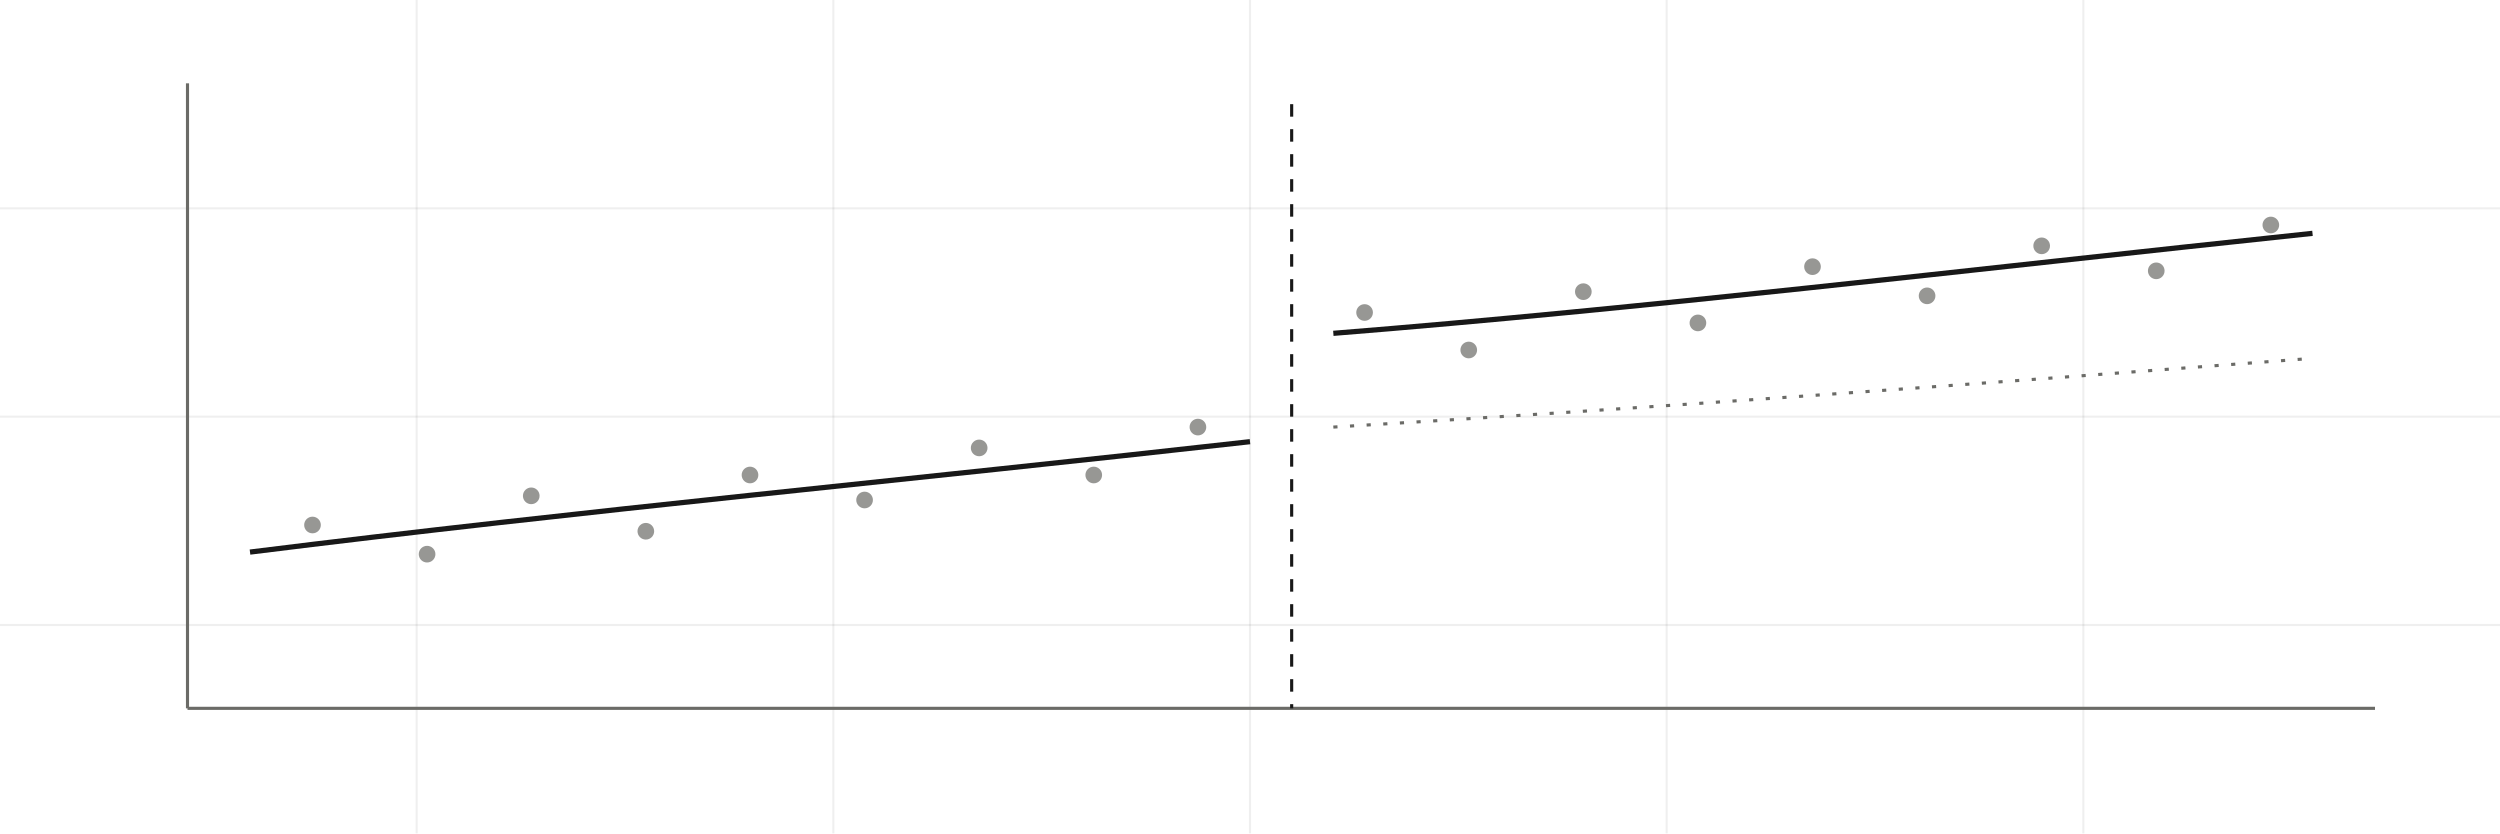
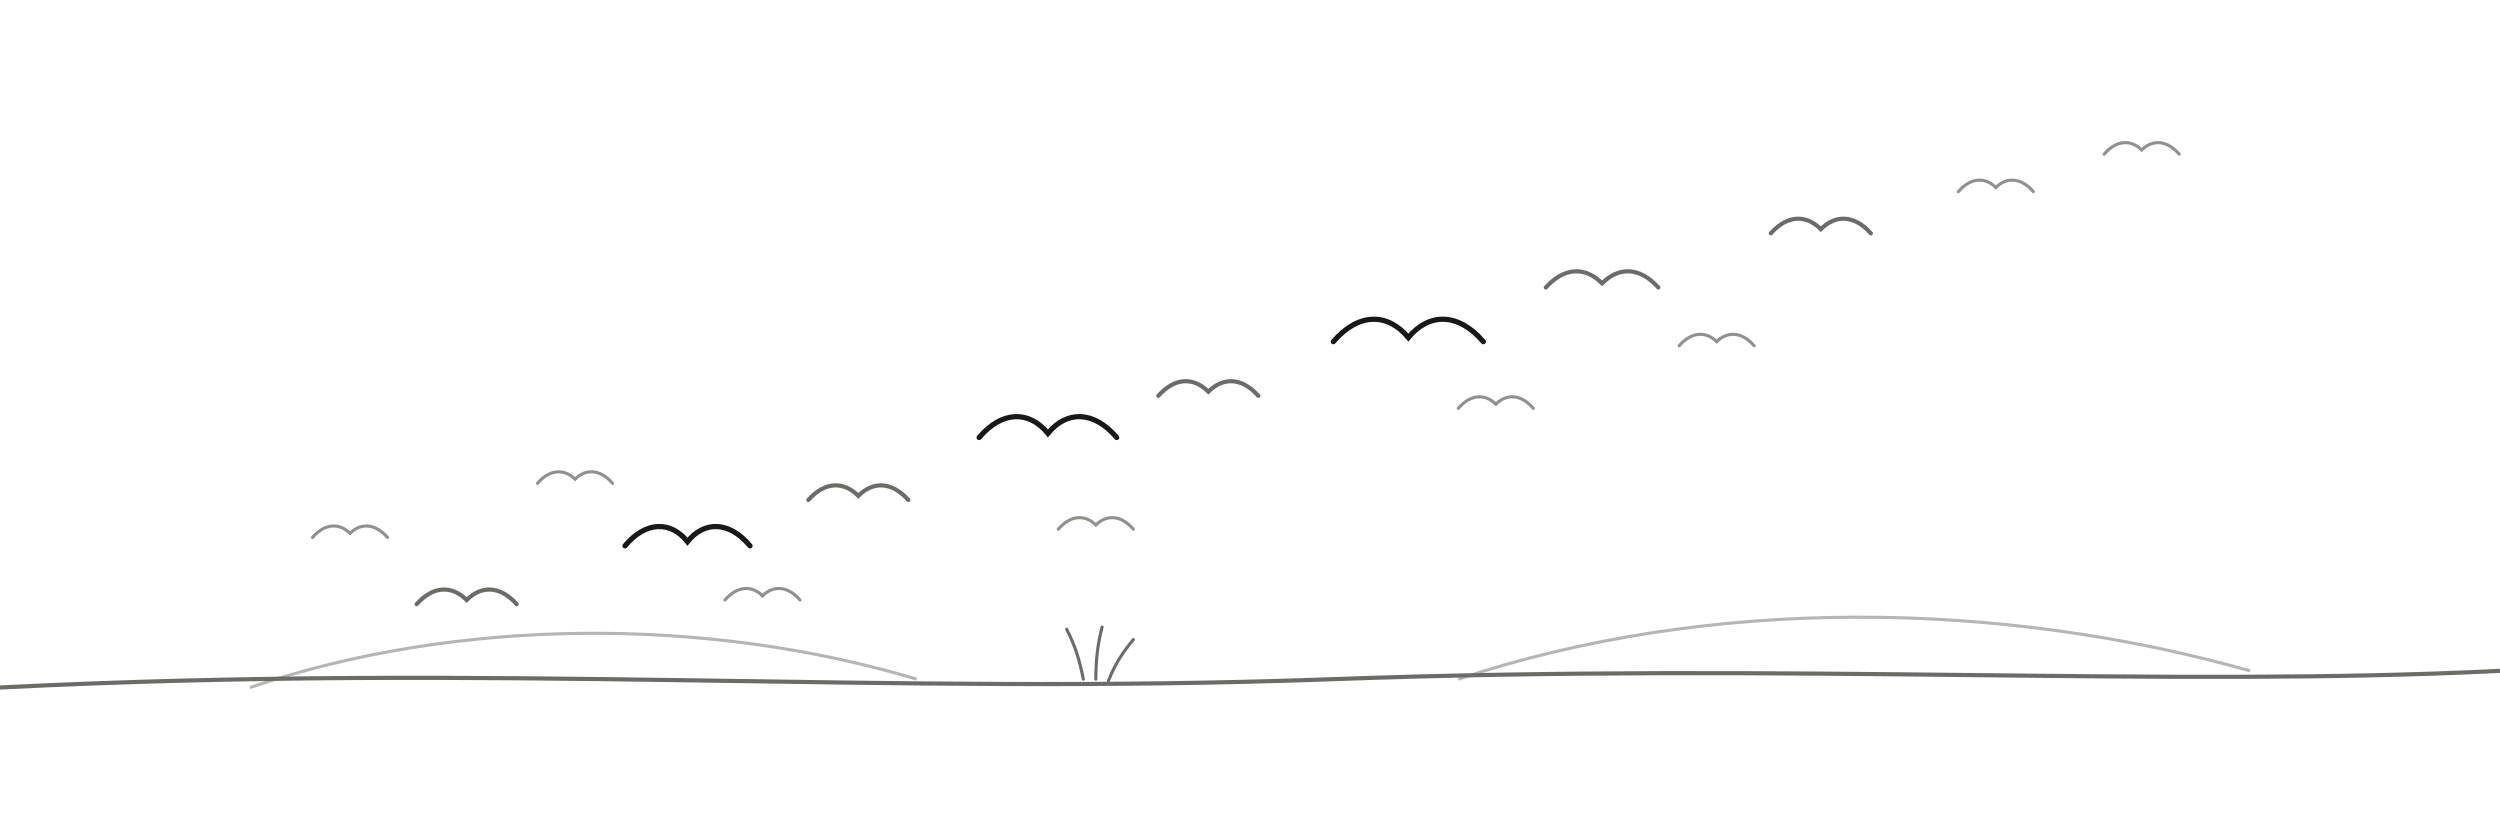
- <svg xmlns="http://www.w3.org/2000/svg" viewBox="0 0 1200 400" role="img" aria-label="Abstract illustration of a time series interrupted by an event marker, with scattered observation points.">
-   <g stroke="rgba(24,24,24,0.07)" stroke-width="1">
-     <line x1="0" y1="100" x2="1200" y2="100" />
-     <line x1="0" y1="200" x2="1200" y2="200" />
-     <line x1="0" y1="300" x2="1200" y2="300" />
-     <line x1="200" y1="0" x2="200" y2="400" />
-     <line x1="400" y1="0" x2="400" y2="400" />
-     <line x1="600" y1="0" x2="600" y2="400" />
-     <line x1="800" y1="0" x2="800" y2="400" />
-     <line x1="1000" y1="0" x2="1000" y2="400" />
+ <svg xmlns="http://www.w3.org/2000/svg" viewBox="0 0 1200 400" role="img" aria-label="Line-art illustration: a flock of birds sweeping across the sky above a rolling horizon.">
+   <path d="M 0 330 C 240 318 420 334 640 326 C 860 318 1040 330 1200 322" fill="none" stroke="#6b6b67" stroke-width="2" />
+   <path d="M 120 330 C 220 296 340 296 440 326" fill="none" stroke="#6b6b67" stroke-width="1.5" opacity="0.5" />
+   <path d="M 700 326 C 820 286 960 288 1080 322" fill="none" stroke="#6b6b67" stroke-width="1.5" opacity="0.5" />
+   <g stroke="#181818" fill="none" stroke-width="2.5" stroke-linecap="round">
+     <path d="M 300 262 C 310 250 322 250 330 260 C 338 250 350 250 360 262" />
+     <path d="M 470 210 C 481 197 494 197 503 208 C 512 197 525 197 536 210" />
+     <path d="M 640 164 C 652 150 666 150 676 162 C 686 150 700 150 712 164" />
  </g>
-   <g stroke="#6b6b67" stroke-width="1.5">
-     <line x1="90" y1="40" x2="90" y2="340" />
-     <line x1="90" y1="340" x2="1140" y2="340" />
+   <g stroke="#6b6b67" fill="none" stroke-width="2" stroke-linecap="round">
+     <path d="M 200 290 C 208 281 217 281 224 288 C 231 281 240 281 248 290" />
+     <path d="M 388 240 C 396 231 405 231 412 238 C 419 231 428 231 436 240" />
+     <path d="M 556 190 C 564 181 573 181 580 188 C 587 181 596 181 604 190" />
+     <path d="M 742 138 C 751 128 761 128 769 136 C 777 128 787 128 796 138" />
+     <path d="M 850 112 C 858 103 867 103 874 110 C 881 103 890 103 898 112" />
  </g>
-   <line x1="620" y1="50" x2="620" y2="340" stroke="#181818" stroke-width="1.5" stroke-dasharray="6 6" />
-   <g fill="#6b6b67" opacity="0.7">
-     <circle cx="150" cy="252" r="4" />
-     <circle cx="205" cy="266" r="4" />
-     <circle cx="255" cy="238" r="4" />
-     <circle cx="310" cy="255" r="4" />
-     <circle cx="360" cy="228" r="4" />
-     <circle cx="415" cy="240" r="4" />
-     <circle cx="470" cy="215" r="4" />
-     <circle cx="525" cy="228" r="4" />
-     <circle cx="575" cy="205" r="4" />
-     <circle cx="655" cy="150" r="4" />
-     <circle cx="705" cy="168" r="4" />
-     <circle cx="760" cy="140" r="4" />
-     <circle cx="815" cy="155" r="4" />
-     <circle cx="870" cy="128" r="4" />
-     <circle cx="925" cy="142" r="4" />
-     <circle cx="980" cy="118" r="4" />
-     <circle cx="1035" cy="130" r="4" />
-     <circle cx="1090" cy="108" r="4" />
+   <g stroke="#6b6b67" fill="none" stroke-width="1.5" stroke-linecap="round" opacity="0.75">
+     <path d="M 150 258 C 156 251 163 251 168 256 C 173 251 180 251 186 258" />
+     <path d="M 258 232 C 264 225 271 225 276 230 C 281 225 288 225 294 232" />
+     <path d="M 348 288 C 354 281 361 281 366 286 C 371 281 378 281 384 288" />
+     <path d="M 508 254 C 514 247 521 247 526 252 C 531 247 538 247 544 254" />
+     <path d="M 700 196 C 706 189 713 189 718 194 C 723 189 730 189 736 196" />
+     <path d="M 806 166 C 812 159 819 159 824 164 C 829 159 836 159 842 166" />
+     <path d="M 940 92 C 946 85 953 85 958 90 C 963 85 970 85 976 92" />
+     <path d="M 1010 74 C 1016 67 1023 67 1028 72 C 1033 67 1040 67 1046 74" />
  </g>
-   <path d="M 120 265 C 280 245 440 230 600 212" fill="none" stroke="#181818" stroke-width="2.5" />
-   <path d="M 640 160 C 790 148 940 130 1110 112" fill="none" stroke="#181818" stroke-width="2.5" />
-   <path d="M 640 205 C 790 196 940 185 1110 172" fill="none" stroke="#6b6b67" stroke-width="1.5" stroke-dasharray="2 6" />
+   <g stroke="#6b6b67" fill="none" stroke-width="1.5" stroke-linecap="round">
+     <path d="M 520 326 C 518 316 516 310 512 302" />
+     <path d="M 526 326 C 526 316 527 309 529 301" />
+     <path d="M 532 327 C 535 319 539 313 544 307" />
+   </g>
</svg>
